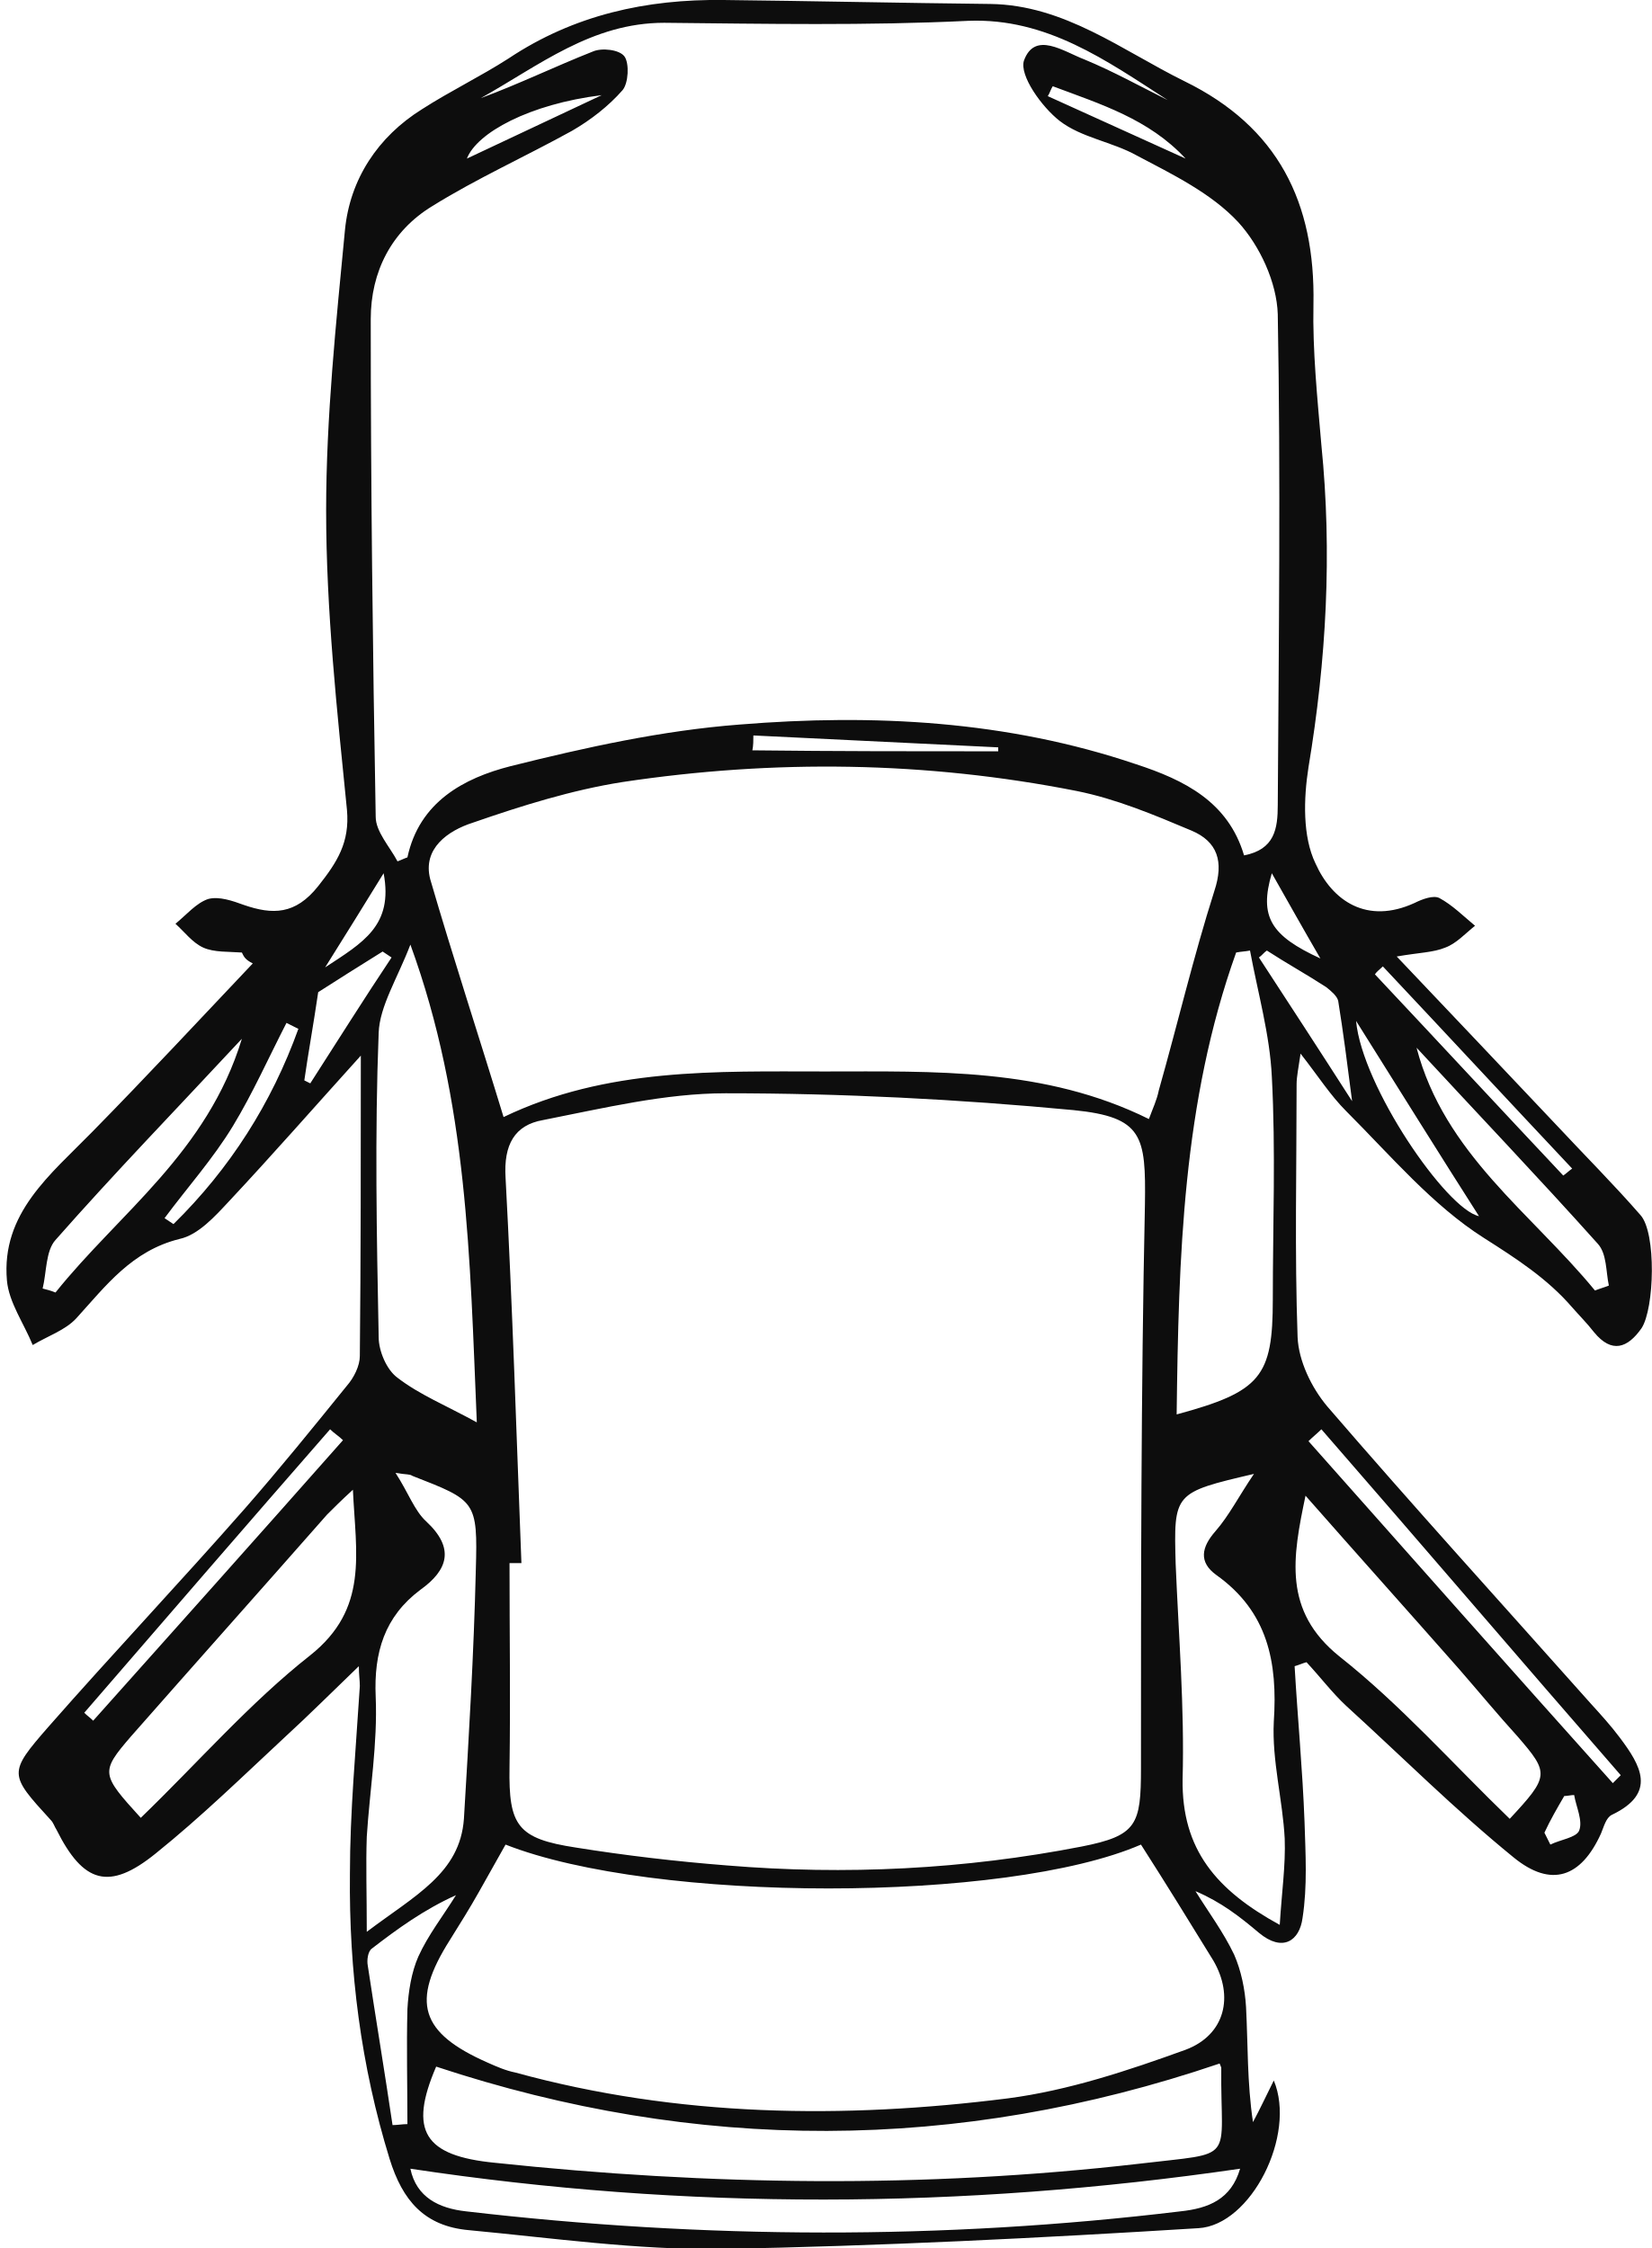
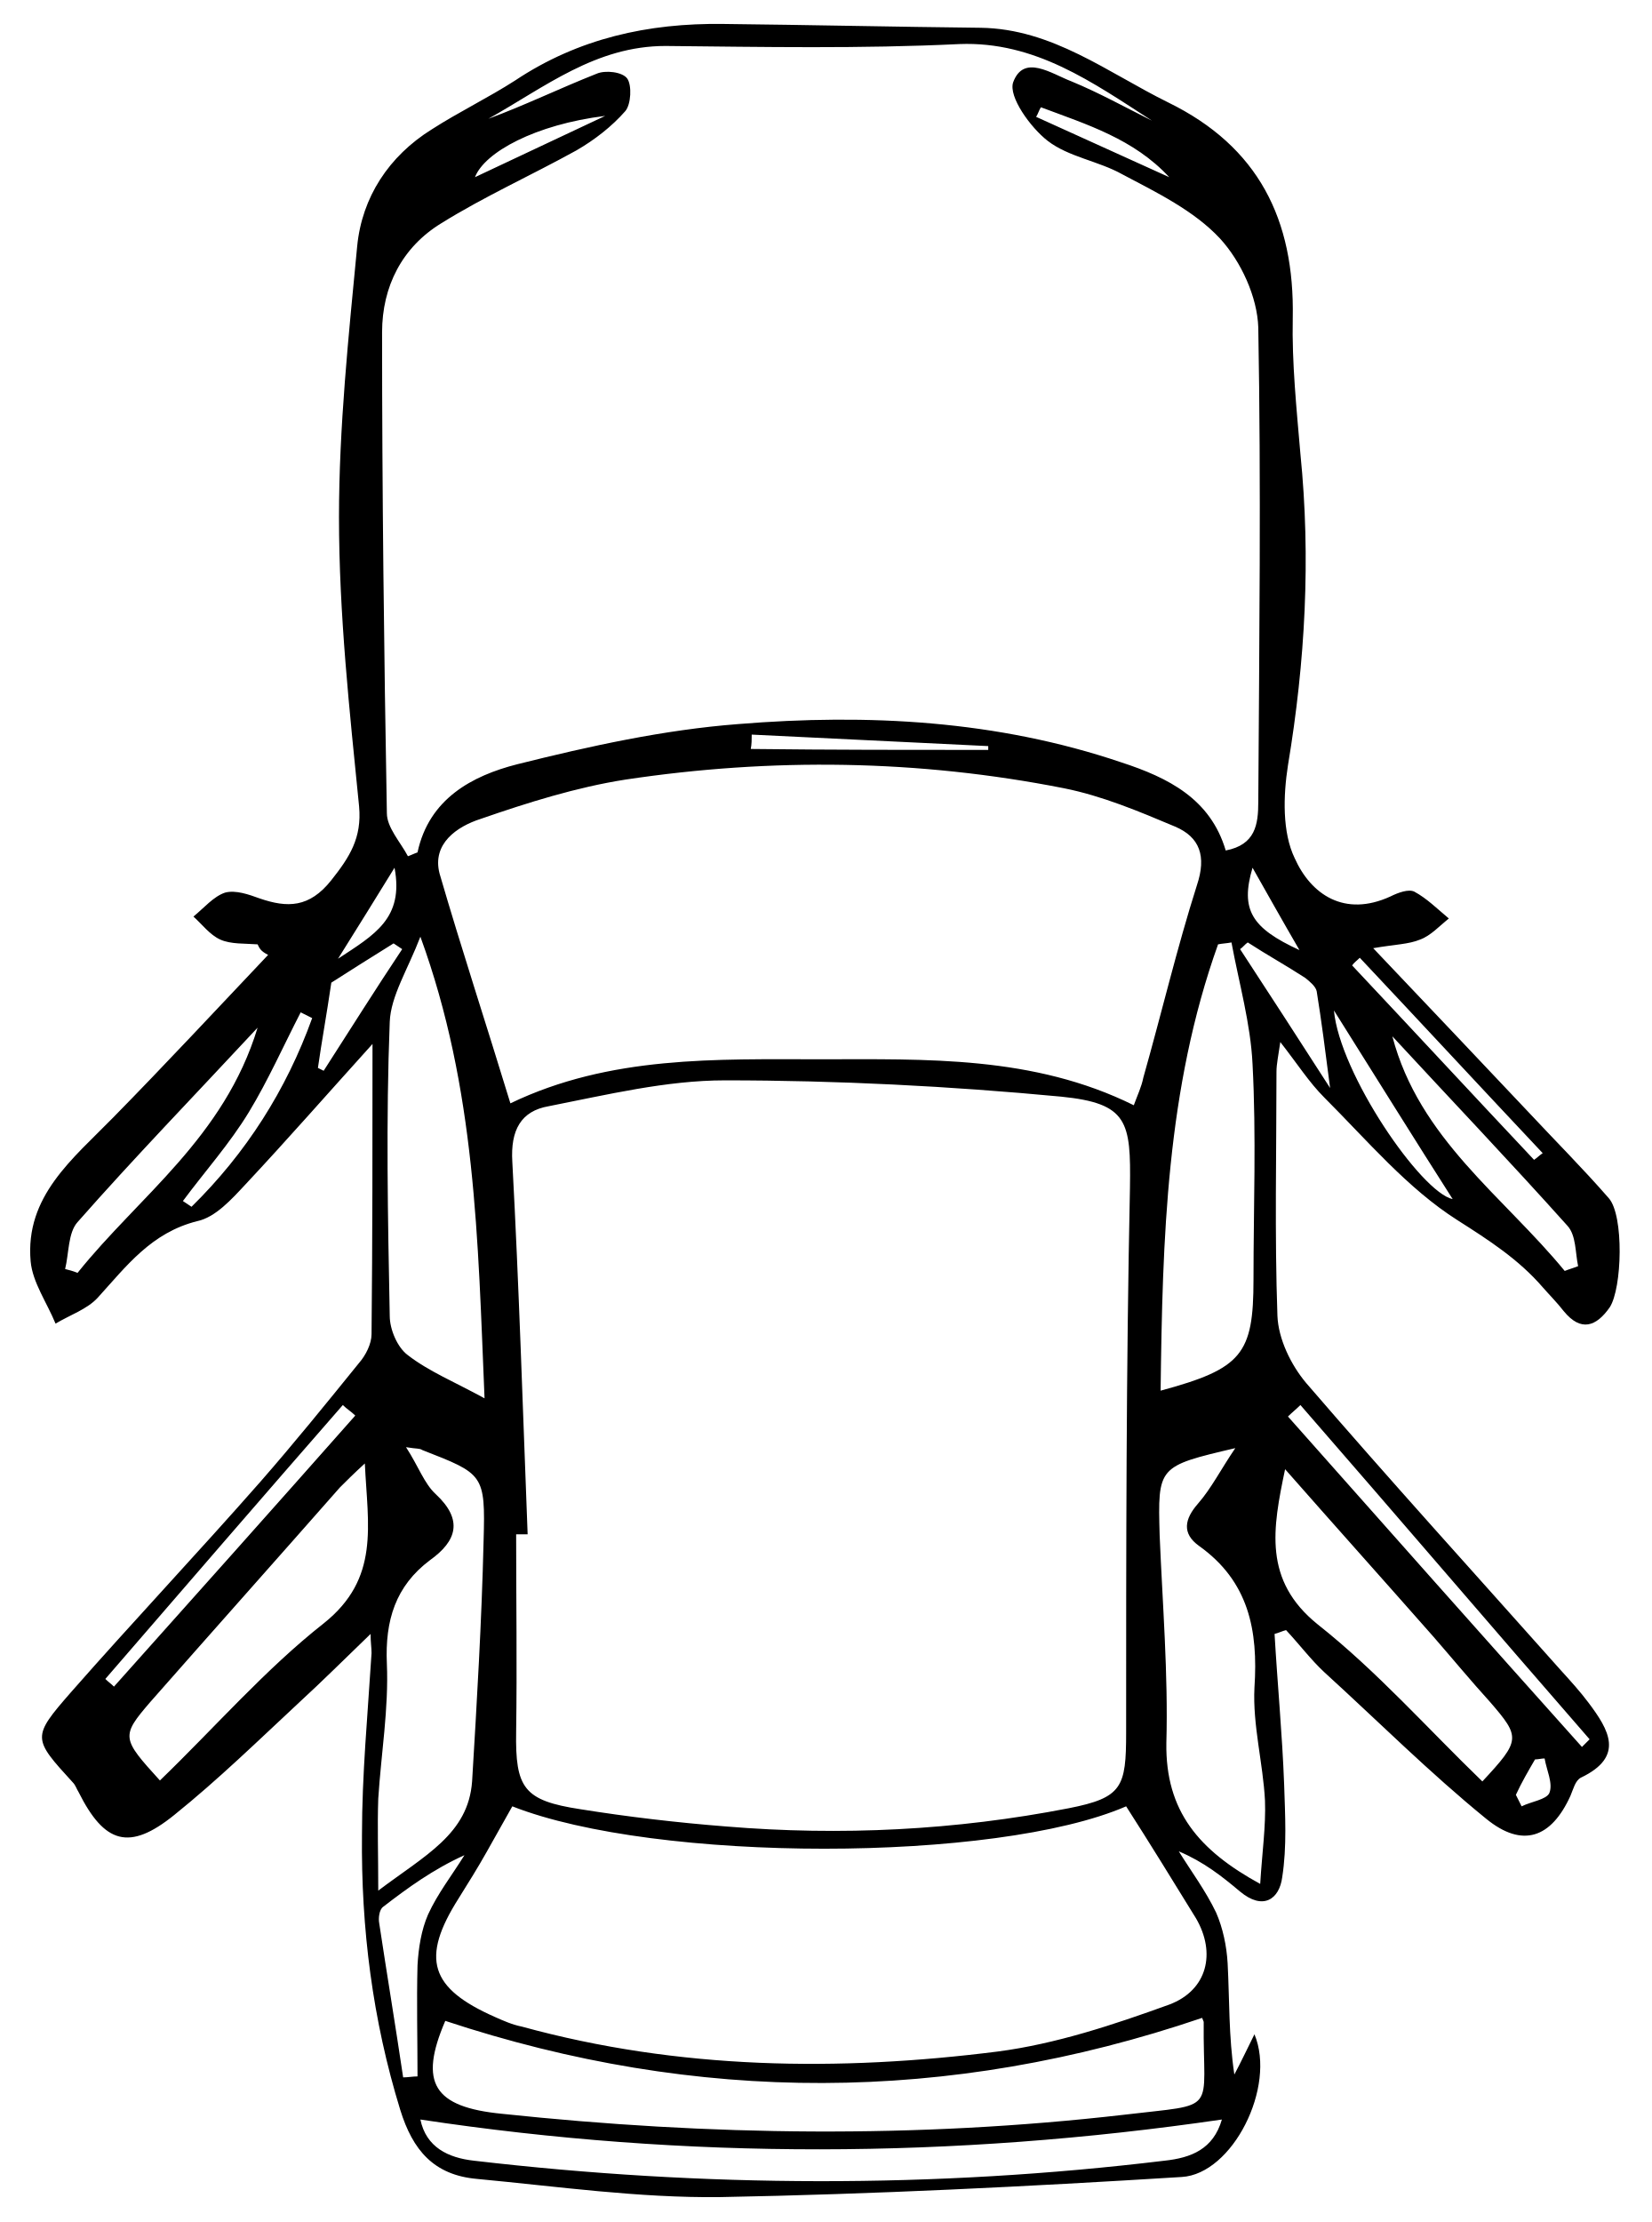
- <svg xmlns="http://www.w3.org/2000/svg" version="1.1" id="Layer_1" x="0px" y="0px" viewBox="0 0 166.6 226.8" style="enable-background:new 0 0 166.6 226.8;" xml:space="preserve">
-   <style type="text/css">
- 	.st0{fill:#0D0D0D;}
- </style>
-   <path class="st0" d="M24.4,96.1c-1.3-0.1-2.8,0-3.9-0.5c-1.1-0.5-1.9-1.6-2.8-2.4c1.1-0.9,2.1-2.1,3.3-2.5c1.1-0.3,2.5,0.2,3.6,0.6  c2.9,1,5.2,1,7.5-1.9C34,87,35.3,85,35,81.7c-1-10-2.1-20.1-2.1-30.2c0-9.4,1-18.9,1.9-28.3c0.5-5.1,3.3-9.4,7.8-12.2  c2.8-1.8,5.9-3.3,8.7-5.1C57.9,1.5,65.2-0.1,73,0c9,0.1,17.9,0.3,26.9,0.4c7.5,0.1,13.3,4.7,19.6,7.8c9.4,4.6,13.2,12.2,13,22.5  c-0.1,4.7,0.4,9.5,0.8,14.2c1.1,10.9,0.5,21.7-1.3,32.5c-0.5,3.2-0.6,7,0.7,9.7c1.7,3.8,5.2,6.2,10,4c0.8-0.4,1.9-0.8,2.5-0.5  c1.3,0.7,2.4,1.8,3.6,2.8c-1,0.8-1.9,1.8-3,2.2c-1.2,0.5-2.6,0.5-4.9,0.9c5.8,6.1,11,11.6,16.2,17.1c2.8,3,5.7,5.9,8.4,9  c1.6,1.8,1.4,9.4,0.1,11.4c-1.4,2-3,2.6-4.8,0.4c-0.7-0.9-1.5-1.7-2.2-2.5c-2.5-2.9-5.6-4.9-8.9-7c-5.2-3.3-9.4-8.3-13.9-12.8  c-1.6-1.6-2.8-3.5-4.6-5.8c-0.2,1.4-0.4,2.3-0.4,3.1c0,8.5-0.2,17,0.1,25.5c0.1,2.4,1.4,5.1,3,7c8.7,10.1,17.7,20,26.6,30  c1,1.1,2,2.2,2.9,3.4c2.1,2.8,3.8,5.6-0.8,7.8c-0.6,0.3-0.8,1.2-1.1,1.9c-2,4.4-5,5.5-8.8,2.4c-5.9-4.8-11.3-10.2-16.9-15.3  c-1.4-1.3-2.6-2.9-4-4.4c-0.4,0.1-0.8,0.3-1.2,0.4c0.3,5.2,0.8,10.4,1,15.7c0.1,3.2,0.3,6.5-0.2,9.7c-0.3,2.3-2,3.5-4.4,1.5  c-1.9-1.6-3.8-3.1-6.4-4.2c1.3,2.1,2.8,4.1,3.9,6.4c0.7,1.6,1.1,3.5,1.2,5.3c0.2,3.8,0.1,7.6,0.7,11.6c0.7-1.3,1.3-2.6,2.1-4.2  c2.3,5.5-2.3,14.6-7.6,14.9c-16.1,1-32.1,1.8-48.2,2.1c-8.5,0.1-16.9-1.1-25.4-1.9c-4.5-0.4-6.7-3-8-7.2c-2.9-9.4-4.1-19-4-28.7  c0-6.3,0.6-12.6,1-19c0-0.6-0.1-1.1-0.1-2c-2.7,2.6-5,4.9-7.4,7.1c-4.3,4-8.5,8.1-13.1,11.8c-4.7,3.8-7.3,3-10-2.4  c-0.2-0.3-0.3-0.7-0.6-1c-4.2-4.6-4.3-4.7-0.2-9.4c6.5-7.4,13.3-14.6,19.8-22c3.5-4,6.9-8.2,10.3-12.4c0.7-0.8,1.3-2,1.3-3  c0.1-10,0.1-19.9,0.1-30.3c-4.7,5.2-8.9,10-13.3,14.7c-1.4,1.5-3.1,3.4-5,3.8c-4.8,1.2-7.4,4.7-10.4,8c-1.1,1.2-2.9,1.8-4.4,2.7  c-0.9-2.2-2.4-4.3-2.6-6.5c-0.6-6.8,4.4-10.7,8.6-15c5.5-5.6,10.8-11.3,16.2-17C24.7,96.8,24.6,96.5,24.4,96.1z M125.5,86.3  c3.1-0.6,3.4-2.7,3.4-5.1c0.1-16.5,0.3-33,0-49.5c-0.1-3.2-1.8-6.9-4-9.3c-2.7-2.9-6.6-4.8-10.2-6.7c-2.5-1.4-5.6-1.8-7.8-3.5  c-1.8-1.4-4.1-4.6-3.6-6.1c1.1-3,4-0.9,6.1-0.1c2.9,1.2,5.6,2.7,8.4,4.1c-6.2-4-12.2-8.3-20.1-8C87.4,2.6,77.2,2.4,67,2.3  c-7.3,0-12.6,4.3-18.5,7.6c3.8-1.4,7.5-3.2,11.3-4.7C60.7,4.8,62.5,5,63,5.7c0.5,0.7,0.4,2.7-0.2,3.4c-1.4,1.6-3.2,3-5.1,4.1  c-4.7,2.6-9.6,4.8-14.1,7.6c-4.1,2.5-6.2,6.6-6.2,11.4c0,16.7,0.2,33.5,0.5,50.2c0,1.5,1.4,3,2.2,4.5c0.3-0.1,0.7-0.3,1-0.4  c1.2-5.6,5.7-8,10.4-9.2c7.6-1.9,15.3-3.6,23.1-4.2c13.5-1.1,27-0.4,40,4C119.5,78.7,123.9,80.9,125.5,86.3z M52.6,157.7  c-0.4,0-0.8,0-1.2,0c0,6.9,0.1,13.7,0,20.6c-0.1,5.9,0.8,7.2,6.7,8.1c5,0.8,10.1,1.4,15.2,1.8c12,1,24,0.4,35.8-1.9  c5.6-1.1,6-2.2,6-7.9c0-19,0-38,0.4-56.9c0.1-6.9-0.2-8.8-7.2-9.5c-11.6-1.1-23.4-1.7-35.1-1.7c-6.1,0-12.3,1.5-18.4,2.7  c-2.9,0.5-4,2.5-3.8,5.8C51.7,131.8,52.1,144.8,52.6,157.7z M50.8,112.7c10.4-5,21.5-4.6,32.4-4.6c11,0,22.2-0.4,32.7,4.8  c0.4-1.1,0.8-1.9,1-2.9c1.9-6.7,3.5-13.5,5.6-20.1c1-3,0.3-5-2.3-6.1c-3.8-1.6-7.6-3.2-11.6-4c-15.2-3-30.5-3.2-45.8-0.9  c-5.1,0.8-10.2,2.4-15.1,4.1c-2.5,0.8-5.1,2.6-4.3,5.7C45.7,96.6,48.3,104.5,50.8,112.7z M51,186.1c-0.9,1.6-1.8,3.2-2.7,4.8  c-0.9,1.6-1.9,3.2-2.9,4.8c-4,6.3-3,9.4,3.8,12.4c0.9,0.4,1.8,0.8,2.8,1c16.4,4.5,33.1,4.7,49.7,2.6c6.1-0.8,12.1-2.8,17.9-4.9  c4-1.5,4.9-5.4,2.8-9c-2.4-3.9-4.8-7.8-7.3-11.7C101.5,192,66,192,51,186.1z M123,208.2c-26.5,9-52.7,9-79,0.3  c-2.8,6.5-1.2,9,5.9,9.7c21.7,2.3,43.3,2.6,65,0.1c10-1.2,8.2,0,8.3-9.7C123.1,208.3,123,208.1,123,208.2z M41.4,95.3  c-1.3,3.4-3.1,6.2-3.2,8.9c-0.4,10.2-0.2,20.5,0,30.7c0,1.4,0.8,3.3,1.9,4.1c2.2,1.7,4.9,2.8,8,4.5C47.4,126.9,47.2,111.2,41.4,95.3  z M126.1,95.9c-0.5,0.1-0.9,0.1-1.4,0.2c-5.4,15.1-5.8,30.7-6,46.6c8.5-2.3,9.7-3.8,9.7-11.6c0-7.5,0.3-15-0.1-22.5  C128.1,104.4,126.9,100.2,126.1,95.9z M39.9,148.6c1.3,2,1.9,3.8,3.1,4.9c2.9,2.7,2.2,4.9-0.6,6.9c-3.6,2.7-4.7,6.3-4.5,10.8  c0.2,4.7-0.6,9.4-0.9,14.1c-0.1,2.9,0,5.7,0,9.6c4.9-3.7,9.4-5.9,9.8-11.4c0.5-8.3,1-16.7,1.2-25.1c0.2-7,0-7-6.4-9.5  C41.3,148.7,41.1,148.8,39.9,148.6z M129.1,194.2c0.2-3.3,0.6-6,0.5-8.7c-0.2-3.9-1.3-7.9-1.1-11.8c0.4-6-0.6-11.1-5.8-14.8  c-1.8-1.3-1.5-2.8-0.1-4.4c1.4-1.6,2.4-3.6,3.9-5.8c-8.1,1.9-8.1,1.9-7.9,9.1c0.3,7.2,0.9,14.5,0.7,21.7  C119.2,186.6,122.7,190.7,129.1,194.2z M125.1,218.8c-28.1,4.1-55.9,4.2-83.7,0c0.6,2.9,2.9,4,5.6,4.3c24,2.8,48.1,2.9,72.1,0  C121.9,222.8,124.2,221.9,125.1,218.8z M14.2,183.4c5.8-5.6,11-11.6,17.1-16.4c5.9-4.7,4.6-10.2,4.3-16.7c-1.2,1.1-1.9,1.8-2.6,2.5  c-6.6,7.5-13.2,14.9-19.8,22.4C10.1,178.8,10.2,179,14.2,183.4z M131.7,150.9c-1.3,6.2-2.3,11.6,3.4,16.2  c6.2,4.9,11.5,10.9,17.2,16.4c4-4.3,4-4.6,0.8-8.3c-2-2.2-3.9-4.5-5.9-6.8C142,162.5,136.8,156.7,131.7,150.9z M24.4,104.8  c-6.7,7.2-12.9,13.6-18.8,20.3c-1,1.1-0.9,3.3-1.3,4.9c0.4,0.1,0.8,0.2,1.3,0.4C12,122.4,20.9,116.3,24.4,104.8z M160.9,130.2  c0.5-0.2,0.9-0.3,1.4-0.5c-0.3-1.4-0.2-3.2-1.1-4.2c-6-6.7-12.2-13.2-18.3-19.8C145.7,116.4,154.5,122.4,160.9,130.2z M39.6,214.4  c0.5,0,1-0.1,1.5-0.1c0-3.9-0.1-7.8,0-11.6c0.1-1.8,0.4-3.7,1.1-5.3c1-2.2,2.5-4.1,3.8-6.2c-3.3,1.5-5.9,3.4-8.5,5.4  c-0.4,0.3-0.5,1.2-0.4,1.7C37.9,203.6,38.8,209,39.6,214.4z M162.7,179.9c0.3-0.3,0.5-0.5,0.8-0.8c-10.1-11.6-20.1-23.3-30.2-34.9  c-0.4,0.4-0.9,0.8-1.3,1.2C142.2,156.9,152.4,168.4,162.7,179.9z M34.6,145.3c-0.4-0.4-0.9-0.7-1.3-1.1c-8.3,9.5-16.5,19-24.8,28.6  c0.3,0.3,0.6,0.5,0.9,0.8C17.8,164.2,26.2,154.8,34.6,145.3z M136.4,111.1c-0.5-3.9-0.9-7-1.4-10.1c-0.1-0.5-0.7-1-1.2-1.4  c-2-1.3-4-2.4-6-3.7c-0.3,0.2-0.5,0.5-0.8,0.7C130,101.2,133,105.8,136.4,111.1z M32.1,100.1c-0.5,3.4-1,6.1-1.4,8.9  c0.2,0.1,0.4,0.2,0.6,0.3c2.7-4.2,5.4-8.5,8.2-12.7c-0.3-0.2-0.6-0.4-0.9-0.6C36.2,97.5,33.8,99,32.1,100.1z M30.1,103.8  c-0.4-0.2-0.8-0.4-1.2-0.6c-1.8,3.5-3.4,7.1-5.4,10.4c-2,3.3-4.6,6.2-6.9,9.3c0.3,0.2,0.6,0.4,0.9,0.6  C23.2,117.9,27.4,111.3,30.1,103.8z M136.8,103c0.6,6.6,9.1,19,12.4,19.7C145.3,116.6,141.2,110,136.8,103z M157.7,118.6  c0.3-0.2,0.6-0.5,0.9-0.7c-6.4-6.8-12.7-13.6-19.1-20.4c-0.3,0.3-0.6,0.5-0.8,0.8C145,105,151.3,111.8,157.7,118.6z M100.7,75.8  c0-0.1,0-0.2,0-0.4c-8.2-0.4-16.5-0.8-24.7-1.2c0,0.5,0,1-0.1,1.5C84.3,75.8,92.5,75.8,100.7,75.8z M119.6,16  c-3.7-4-8.6-5.5-13.4-7.3c-0.2,0.3-0.3,0.7-0.5,1C110.3,11.8,115,13.9,119.6,16z M60.7,9.6c-7.3,0.9-12.6,3.8-13.6,6.4  C51.6,13.9,56.2,11.7,60.7,9.6z M38.7,88.1c-2.1,3.4-3.7,6-5.9,9.5C36.6,95.1,39.7,93.4,38.7,88.1z M133.2,96.7  c-1.8-3.1-3.2-5.6-4.9-8.6C127,92.5,128.2,94.4,133.2,96.7z M155.8,184.9c0.2,0.4,0.4,0.8,0.6,1.2c1-0.5,2.6-0.7,2.9-1.4  c0.4-1-0.3-2.4-0.5-3.6c-0.3,0-0.7,0.1-1,0.1C157.1,182.4,156.4,183.6,155.8,184.9z" />
+ <svg xmlns="http://www.w3.org/2000/svg" version="1.1" id="Layer_1" x="0px" y="0px" viewBox="0 0 172.5 232" style="enable-background:new 0 0 172.5 232;" xml:space="preserve">
+   <path d="M26.9,98.6c-1.3-0.1-2.8,0-3.9-0.5s-1.9-1.6-2.8-2.4c1.1-0.9,2.1-2.1,3.3-2.5c1.1-0.3,2.5,0.2,3.6,0.6c2.9,1,5.2,1,7.5-1.9  c1.9-2.4,3.2-4.4,2.9-7.7c-1-10-2.1-20.1-2.1-30.2c0-9.4,1-18.9,1.9-28.3c0.5-5.1,3.3-9.4,7.8-12.2c2.8-1.8,5.9-3.3,8.7-5.1  c6.6-4.4,13.9-6,21.7-5.9c9,0.1,17.9,0.3,26.9,0.4c7.5,0.1,13.3,4.7,19.6,7.8c9.4,4.6,13.2,12.2,13,22.5c-0.1,4.7,0.4,9.5,0.8,14.2  c1.1,10.9,0.5,21.7-1.3,32.5c-0.5,3.2-0.6,7,0.7,9.7c1.7,3.8,5.2,6.2,10,4c0.8-0.4,1.9-0.8,2.5-0.5c1.3,0.7,2.4,1.8,3.6,2.8  c-1,0.8-1.9,1.8-3,2.2c-1.2,0.5-2.6,0.5-4.9,0.9c5.8,6.1,11,11.6,16.2,17.1c2.8,3,5.7,5.9,8.4,9c1.6,1.8,1.4,9.4,0.1,11.4  c-1.4,2-3,2.6-4.8,0.4c-0.7-0.9-1.5-1.7-2.2-2.5c-2.5-2.9-5.6-4.9-8.9-7c-5.2-3.3-9.4-8.3-13.9-12.8c-1.6-1.6-2.8-3.5-4.6-5.8  c-0.2,1.4-0.4,2.3-0.4,3.1c0,8.5-0.2,17,0.1,25.5c0.1,2.4,1.4,5.1,3,7c8.7,10.1,17.7,20,26.6,30c1,1.1,2,2.2,2.9,3.4  c2.1,2.8,3.8,5.6-0.8,7.8c-0.6,0.3-0.8,1.2-1.1,1.9c-2,4.4-5,5.5-8.8,2.4c-5.9-4.8-11.3-10.2-16.9-15.3c-1.4-1.3-2.6-2.9-4-4.4  c-0.4,0.1-0.8,0.3-1.2,0.4c0.3,5.2,0.8,10.4,1,15.7c0.1,3.2,0.3,6.5-0.2,9.7c-0.3,2.3-2,3.5-4.4,1.5c-1.9-1.6-3.8-3.1-6.4-4.2  c1.3,2.1,2.8,4.1,3.9,6.4c0.7,1.6,1.1,3.5,1.2,5.3c0.2,3.8,0.1,7.6,0.7,11.6c0.7-1.3,1.3-2.6,2.1-4.2c2.3,5.5-2.3,14.6-7.6,14.9  c-16.1,1-32.1,1.8-48.2,2.1c-8.5,0.1-16.9-1.1-25.4-1.9c-4.5-0.4-6.7-3-8-7.2c-2.9-9.4-4.1-19-4-28.7c0-6.3,0.6-12.6,1-19  c0-0.6-0.1-1.1-0.1-2c-2.7,2.6-5,4.9-7.4,7.1c-4.3,4-8.5,8.1-13.1,11.8c-4.7,3.8-7.3,3-10-2.4c-0.2-0.3-0.3-0.7-0.6-1  c-4.2-4.6-4.3-4.7-0.2-9.4c6.5-7.4,13.3-14.6,19.8-22c3.5-4,6.9-8.2,10.3-12.4c0.7-0.8,1.3-2,1.3-3c0.1-10,0.1-19.9,0.1-30.3  c-4.7,5.2-8.9,10-13.3,14.7c-1.4,1.5-3.1,3.4-5,3.8c-4.8,1.2-7.4,4.7-10.4,8c-1.1,1.2-2.9,1.8-4.4,2.7c-0.9-2.2-2.4-4.3-2.6-6.5  c-0.6-6.8,4.4-10.7,8.6-15c5.5-5.6,10.8-11.3,16.2-17C27.2,99.3,27.1,99,26.9,98.6z M128,88.8c3.1-0.6,3.4-2.7,3.4-5.1  c0.1-16.5,0.3-33,0-49.5c-0.1-3.2-1.8-6.9-4-9.3c-2.7-2.9-6.6-4.8-10.2-6.7c-2.5-1.4-5.6-1.8-7.8-3.5c-1.8-1.4-4.1-4.6-3.6-6.1  c1.1-3,4-0.9,6.1-0.1c2.9,1.2,5.6,2.7,8.4,4.1c-6.2-4-12.2-8.3-20.1-8C89.9,5.1,79.7,4.9,69.5,4.8c-7.3,0-12.6,4.3-18.5,7.6  c3.8-1.4,7.5-3.2,11.3-4.7c0.9-0.4,2.7-0.2,3.2,0.5s0.4,2.7-0.2,3.4c-1.4,1.6-3.2,3-5.1,4.1c-4.7,2.6-9.6,4.8-14.1,7.6  c-4.1,2.5-6.2,6.6-6.2,11.4c0,16.7,0.2,33.5,0.5,50.2c0,1.5,1.4,3,2.2,4.5c0.3-0.1,0.7-0.3,1-0.4c1.2-5.6,5.7-8,10.4-9.2  c7.6-1.9,15.3-3.6,23.1-4.2c13.5-1.1,27-0.4,40,4C122,81.2,126.4,83.4,128,88.8z M55.1,160.2c-0.4,0-0.8,0-1.2,0  c0,6.9,0.1,13.7,0,20.6c-0.1,5.9,0.8,7.2,6.7,8.1c5,0.8,10.1,1.4,15.2,1.8c12,1,24,0.4,35.8-1.9c5.6-1.1,6-2.2,6-7.9  c0-19,0-38,0.4-56.9c0.1-6.9-0.2-8.8-7.2-9.5c-11.6-1.1-23.4-1.7-35.1-1.7c-6.1,0-12.3,1.5-18.4,2.7c-2.9,0.5-4,2.5-3.8,5.8  C54.2,134.3,54.6,147.3,55.1,160.2z M53.3,115.2c10.4-5,21.5-4.6,32.4-4.6c11,0,22.2-0.4,32.7,4.8c0.4-1.1,0.8-1.9,1-2.9  c1.9-6.7,3.5-13.5,5.6-20.1c1-3,0.3-5-2.3-6.1c-3.8-1.6-7.6-3.2-11.6-4c-15.2-3-30.5-3.2-45.8-0.9c-5.1,0.8-10.2,2.4-15.1,4.1  c-2.5,0.8-5.1,2.6-4.3,5.7C48.2,99.1,50.8,107,53.3,115.2z M53.5,188.6c-0.9,1.6-1.8,3.2-2.7,4.8s-1.9,3.2-2.9,4.8  c-4,6.3-3,9.4,3.8,12.4c0.9,0.4,1.8,0.8,2.8,1c16.4,4.5,33.1,4.7,49.7,2.6c6.1-0.8,12.1-2.8,17.9-4.9c4-1.5,4.9-5.4,2.8-9  c-2.4-3.9-4.8-7.8-7.3-11.7C104,194.5,68.5,194.5,53.5,188.6z M125.5,210.7c-26.5,9-52.7,9-79,0.3c-2.8,6.5-1.2,9,5.9,9.7  c21.7,2.3,43.3,2.6,65,0.1c10-1.2,8.2,0,8.3-9.7C125.6,210.8,125.5,210.6,125.5,210.7z M43.9,97.8c-1.3,3.4-3.1,6.2-3.2,8.9  c-0.4,10.2-0.2,20.5,0,30.7c0,1.4,0.8,3.3,1.9,4.1c2.2,1.7,4.9,2.8,8,4.5C49.9,129.4,49.7,113.7,43.9,97.8z M128.6,98.4  c-0.5,0.1-0.9,0.1-1.4,0.2c-5.4,15.1-5.8,30.7-6,46.6c8.5-2.3,9.7-3.8,9.7-11.6c0-7.5,0.3-15-0.1-22.5  C130.6,106.9,129.4,102.7,128.6,98.4z M42.4,151.1c1.3,2,1.9,3.8,3.1,4.9c2.9,2.7,2.2,4.9-0.6,6.9c-3.6,2.7-4.7,6.3-4.5,10.8  c0.2,4.7-0.6,9.4-0.9,14.1c-0.1,2.9,0,5.7,0,9.6c4.9-3.7,9.4-5.9,9.8-11.4c0.5-8.3,1-16.7,1.2-25.1c0.2-7,0-7-6.4-9.5  C43.8,151.2,43.6,151.3,42.4,151.1z M131.6,196.7c0.2-3.3,0.6-6,0.5-8.7c-0.2-3.9-1.3-7.9-1.1-11.8c0.4-6-0.6-11.1-5.8-14.8  c-1.8-1.3-1.5-2.8-0.1-4.4c1.4-1.6,2.4-3.6,3.9-5.8c-8.1,1.9-8.1,1.9-7.9,9.1c0.3,7.2,0.9,14.5,0.7,21.7  C121.7,189.1,125.2,193.2,131.6,196.7z M127.6,221.3c-28.1,4.1-55.9,4.2-83.7,0c0.6,2.9,2.9,4,5.6,4.3c24,2.8,48.1,2.9,72.1,0  C124.4,225.3,126.7,224.4,127.6,221.3z M16.7,185.9c5.8-5.6,11-11.6,17.1-16.4c5.9-4.7,4.6-10.2,4.3-16.7c-1.2,1.1-1.9,1.8-2.6,2.5  c-6.6,7.5-13.2,14.9-19.8,22.4C12.6,181.3,12.7,181.5,16.7,185.9z M134.2,153.4c-1.3,6.2-2.3,11.6,3.4,16.2  c6.2,4.9,11.5,10.9,17.2,16.4c4-4.3,4-4.6,0.8-8.3c-2-2.2-3.9-4.5-5.9-6.8C144.5,165,139.3,159.2,134.2,153.4z M26.9,107.3  c-6.7,7.2-12.9,13.6-18.8,20.3c-1,1.1-0.9,3.3-1.3,4.9c0.4,0.1,0.8,0.2,1.3,0.4C14.5,124.9,23.4,118.8,26.9,107.3z M163.4,132.7  c0.5-0.2,0.9-0.3,1.4-0.5c-0.3-1.4-0.2-3.2-1.1-4.2c-6-6.7-12.2-13.2-18.3-19.8C148.2,118.9,157,124.9,163.4,132.7z M42.1,216.9  c0.5,0,1-0.1,1.5-0.1c0-3.9-0.1-7.8,0-11.6c0.1-1.8,0.4-3.7,1.1-5.3c1-2.2,2.5-4.1,3.8-6.2c-3.3,1.5-5.9,3.4-8.5,5.4  c-0.4,0.3-0.5,1.2-0.4,1.7C40.4,206.1,41.3,211.5,42.1,216.9z M165.2,182.4c0.3-0.3,0.5-0.5,0.8-0.8c-10.1-11.6-20.1-23.3-30.2-34.9  c-0.4,0.4-0.9,0.8-1.3,1.2C144.7,159.4,154.9,170.9,165.2,182.4z M37.1,147.8c-0.4-0.4-0.9-0.7-1.3-1.1c-8.3,9.5-16.5,19-24.8,28.6  c0.3,0.3,0.6,0.5,0.9,0.8C20.3,166.7,28.7,157.3,37.1,147.8z M138.9,113.6c-0.5-3.9-0.9-7-1.4-10.1c-0.1-0.5-0.7-1-1.2-1.4  c-2-1.3-4-2.4-6-3.7c-0.3,0.2-0.5,0.5-0.8,0.7C132.5,103.7,135.5,108.3,138.9,113.6z M34.6,102.6c-0.5,3.4-1,6.1-1.4,8.9  c0.2,0.1,0.4,0.2,0.6,0.3c2.7-4.2,5.4-8.5,8.2-12.7c-0.3-0.2-0.6-0.4-0.9-0.6C38.7,100,36.3,101.5,34.6,102.6z M32.6,106.3  c-0.4-0.2-0.8-0.4-1.2-0.6c-1.8,3.5-3.4,7.1-5.4,10.4s-4.6,6.2-6.9,9.3c0.3,0.2,0.6,0.4,0.9,0.6C25.7,120.4,29.9,113.8,32.6,106.3z   M139.3,105.5c0.6,6.6,9.1,19,12.4,19.7C147.8,119.1,143.7,112.5,139.3,105.5z M160.2,121.1c0.3-0.2,0.6-0.5,0.9-0.7  c-6.4-6.8-12.7-13.6-19.1-20.4c-0.3,0.3-0.6,0.5-0.8,0.8C147.5,107.5,153.8,114.3,160.2,121.1z M103.2,78.3c0-0.1,0-0.2,0-0.4  c-8.2-0.4-16.5-0.8-24.7-1.2c0,0.5,0,1-0.1,1.5C86.8,78.3,95,78.3,103.2,78.3z M122.1,18.5c-3.7-4-8.6-5.5-13.4-7.3  c-0.2,0.3-0.3,0.7-0.5,1C112.8,14.3,117.5,16.4,122.1,18.5z M63.2,12.1c-7.3,0.9-12.6,3.8-13.6,6.4C54.1,16.4,58.7,14.2,63.2,12.1z   M41.2,90.6c-2.1,3.4-3.7,6-5.9,9.5C39.1,97.6,42.2,95.9,41.2,90.6z M135.7,99.2c-1.8-3.1-3.2-5.6-4.9-8.6  C129.5,95,130.7,96.9,135.7,99.2z M158.3,187.4c0.2,0.4,0.4,0.8,0.6,1.2c1-0.5,2.6-0.7,2.9-1.4c0.4-1-0.3-2.4-0.5-3.6  c-0.3,0-0.7,0.1-1,0.1C159.6,184.9,158.9,186.1,158.3,187.4z" />
</svg>
